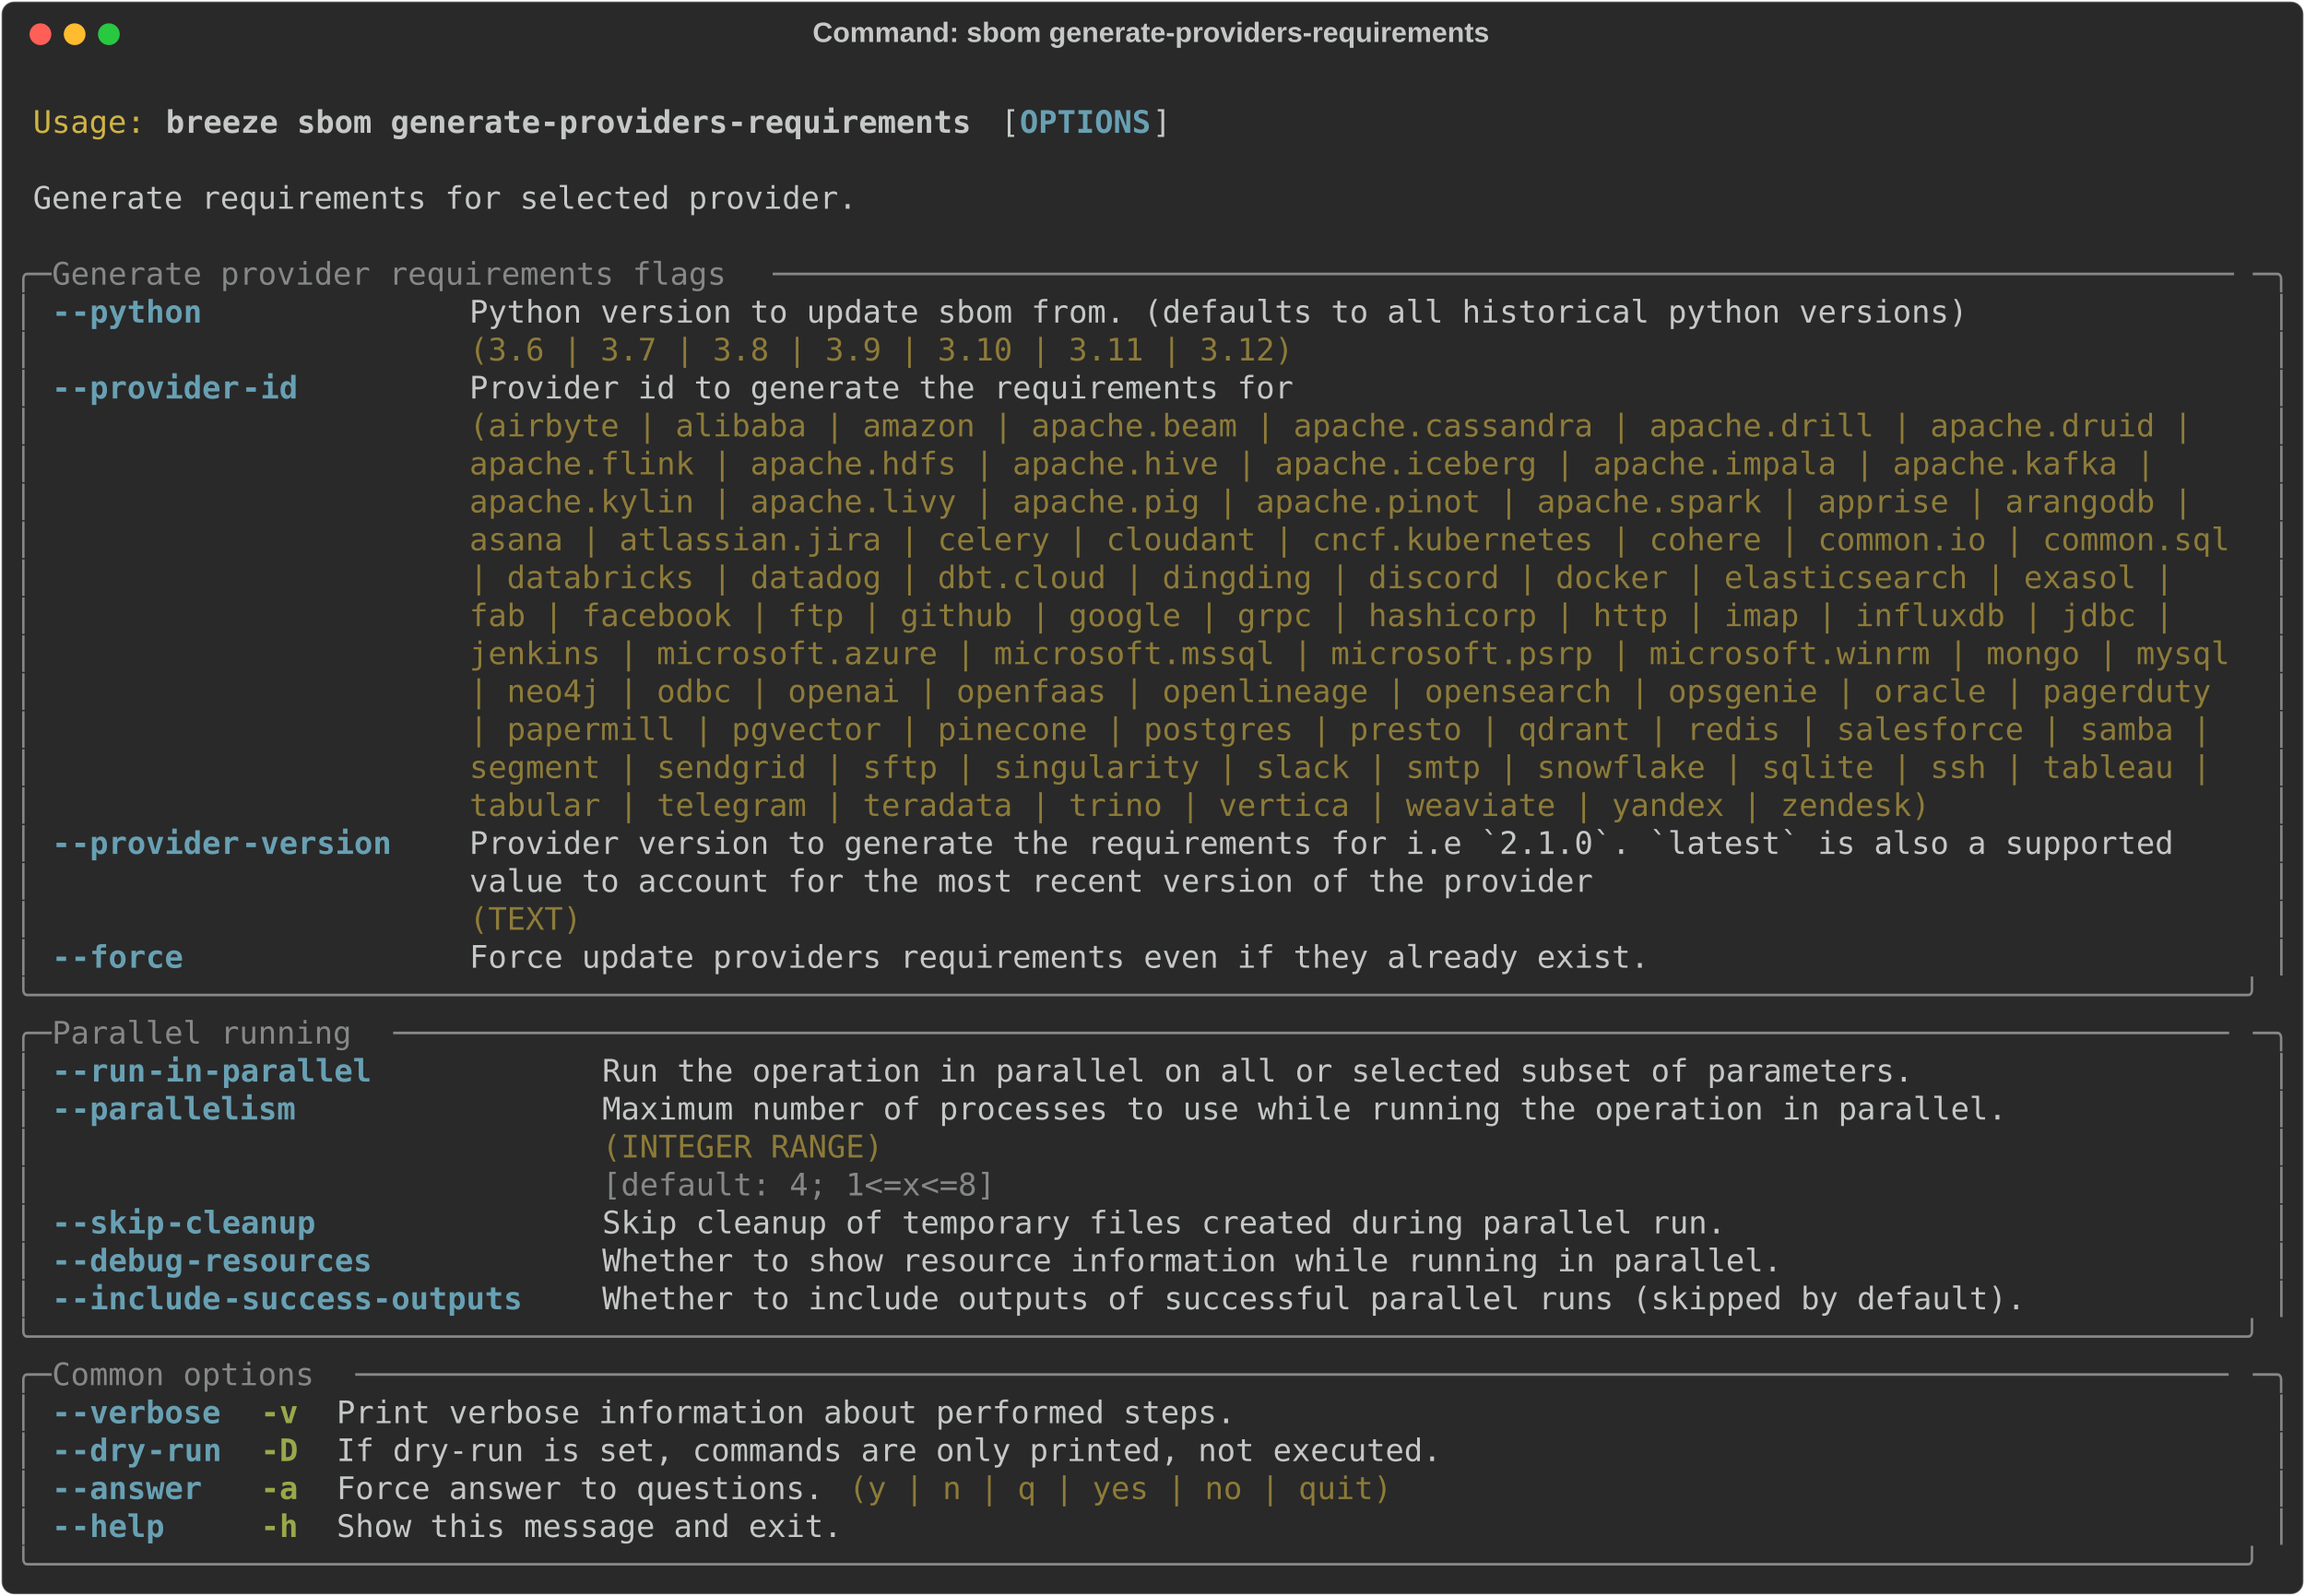
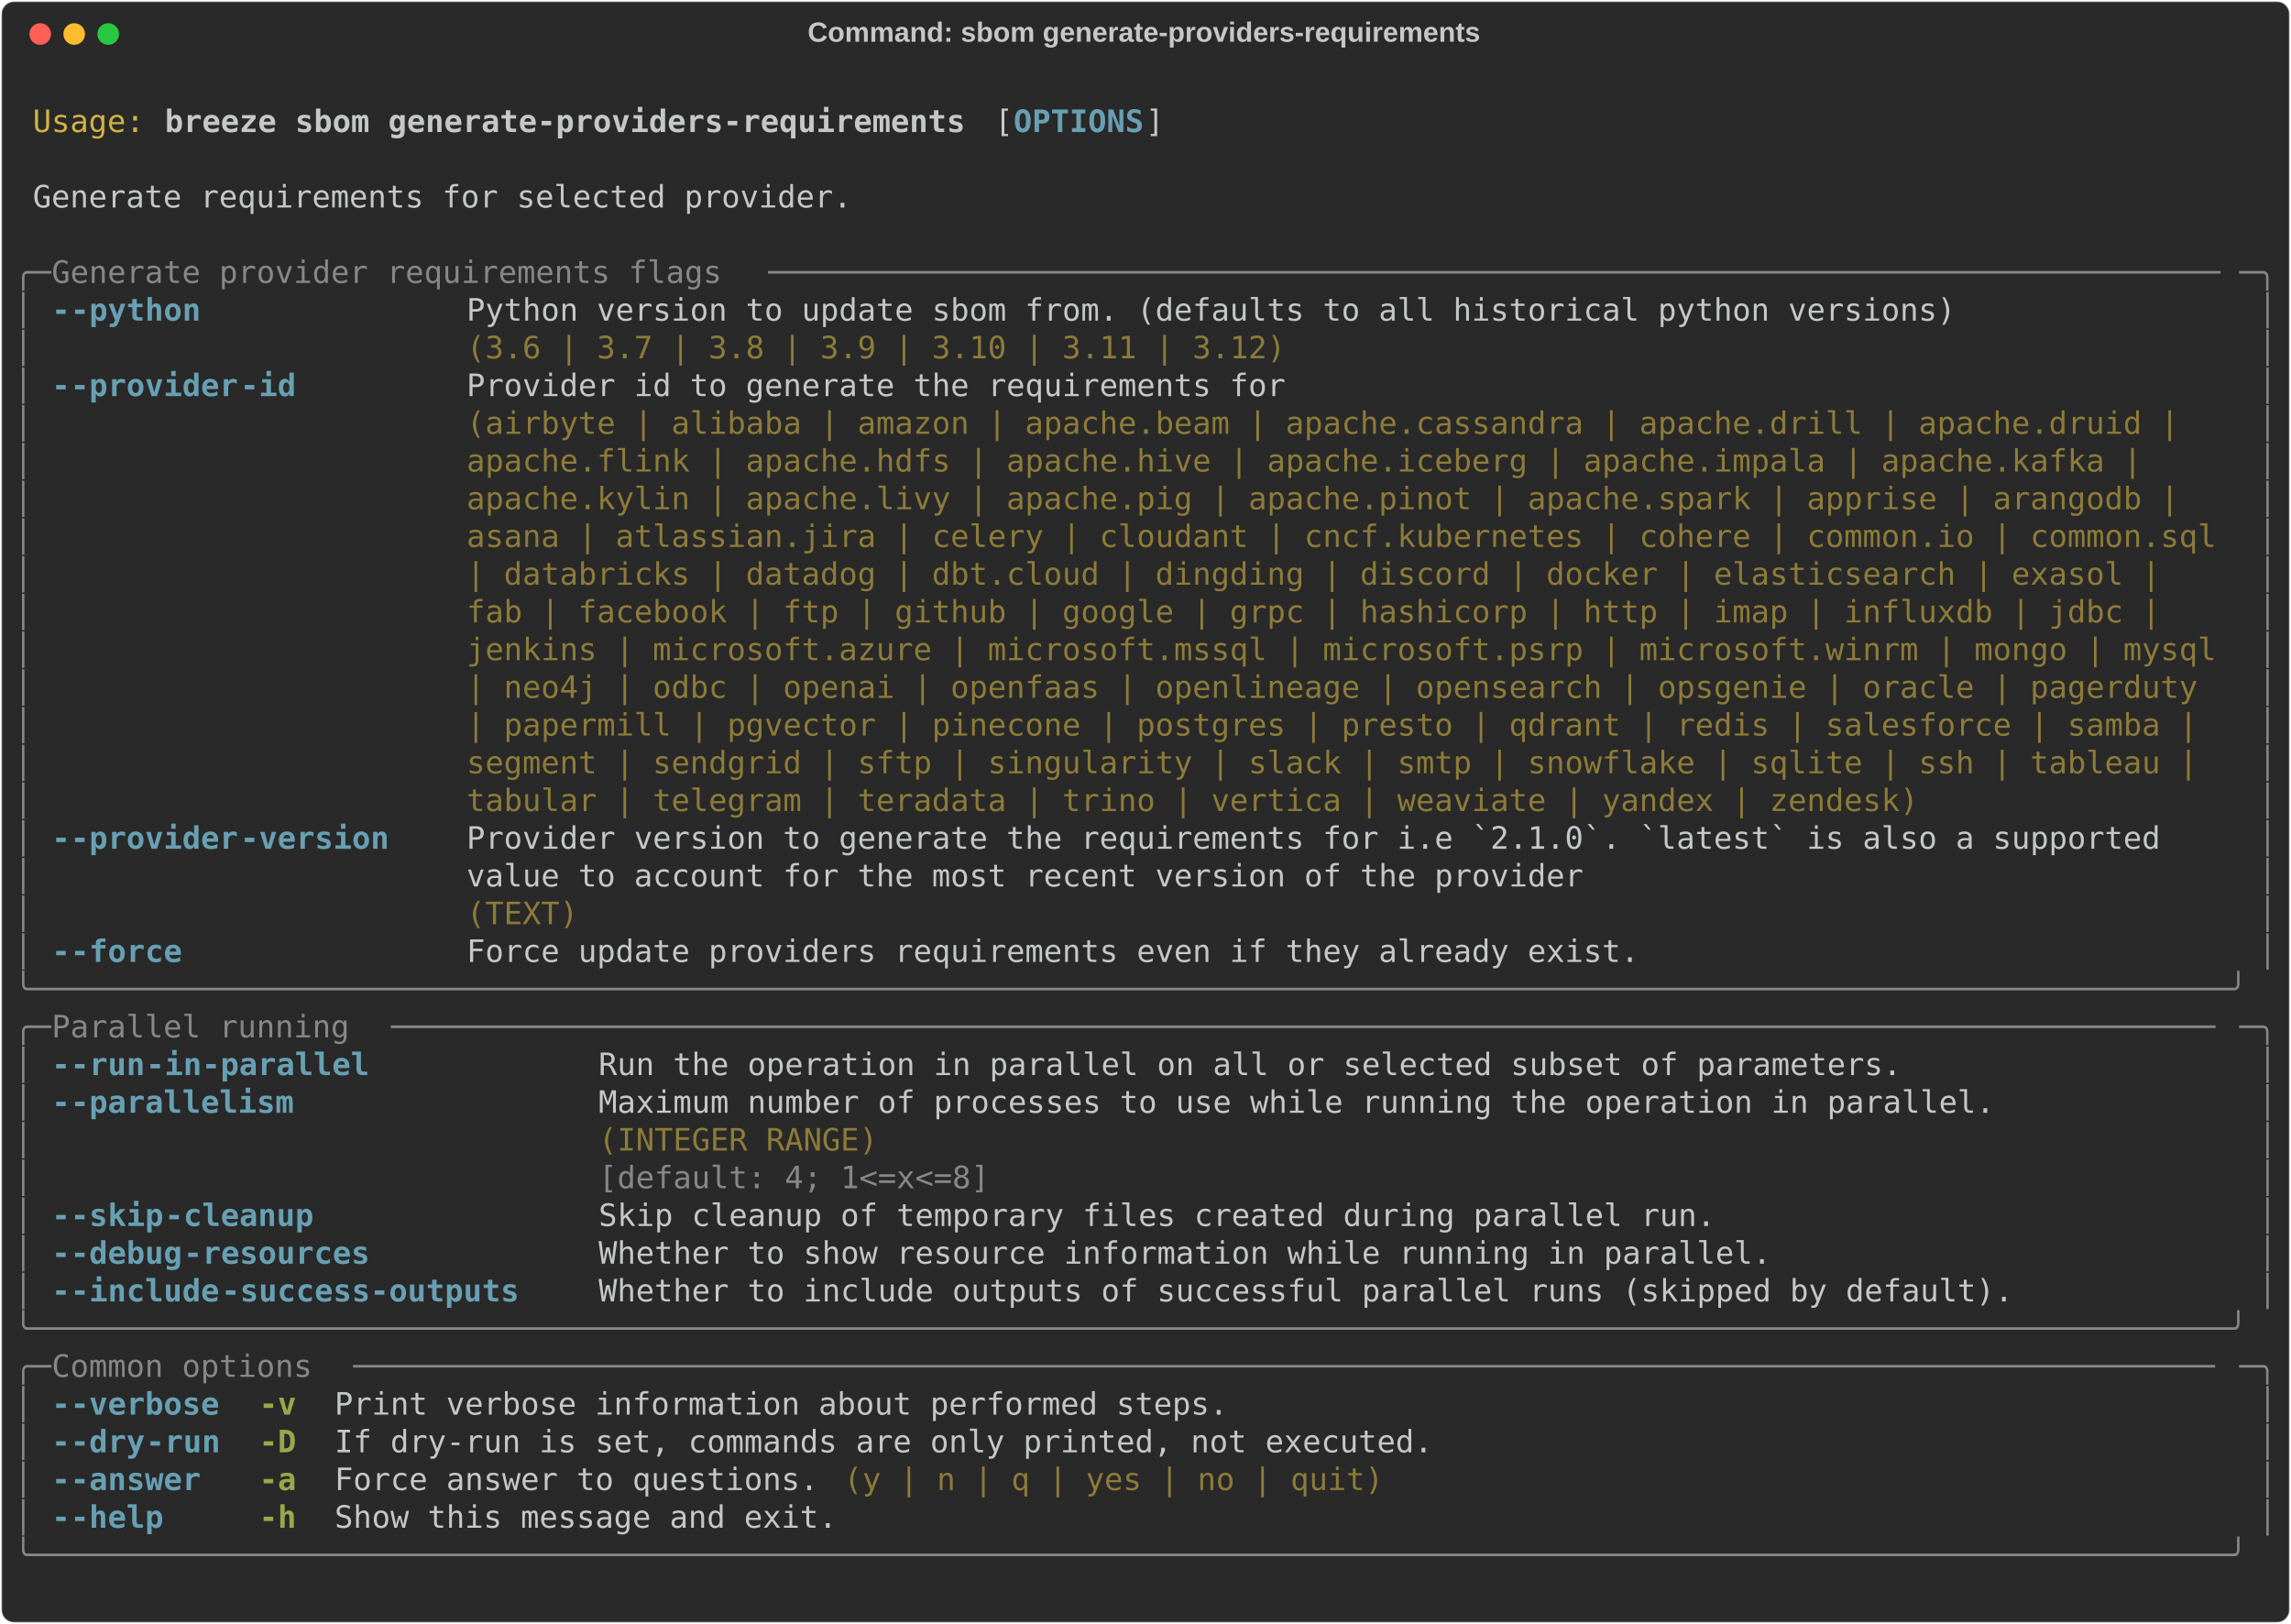
- <svg xmlns="http://www.w3.org/2000/svg" class="rich-terminal" viewBox="0 0 1482 1026.0">
+ <svg xmlns="http://www.w3.org/2000/svg" class="rich-terminal" viewBox="0 0 1482 1050.4">
  <style>

    @font-face {
        font-family: "Fira Code";
        src: local("FiraCode-Regular"),
                url("https://cdnjs.cloudflare.com/ajax/libs/firacode/6.2.0/woff2/FiraCode-Regular.woff2") format("woff2"),
                url("https://cdnjs.cloudflare.com/ajax/libs/firacode/6.2.0/woff/FiraCode-Regular.woff") format("woff");
        font-style: normal;
        font-weight: 400;
    }
    @font-face {
        font-family: "Fira Code";
        src: local("FiraCode-Bold"),
                url("https://cdnjs.cloudflare.com/ajax/libs/firacode/6.2.0/woff2/FiraCode-Bold.woff2") format("woff2"),
                url("https://cdnjs.cloudflare.com/ajax/libs/firacode/6.2.0/woff/FiraCode-Bold.woff") format("woff");
        font-style: bold;
        font-weight: 700;
    }

    .breeze-sbom-generate-providers-requirements-matrix {
        font-family: Fira Code, monospace;
        font-size: 20px;
        line-height: 24.4px;
        font-variant-east-asian: full-width;
    }

    .breeze-sbom-generate-providers-requirements-title {
        font-size: 18px;
        font-weight: bold;
        font-family: arial;
    }

    .breeze-sbom-generate-providers-requirements-r1 { fill: #c5c8c6 }
.breeze-sbom-generate-providers-requirements-r2 { fill: #d0b344 }
.breeze-sbom-generate-providers-requirements-r3 { fill: #c5c8c6;font-weight: bold }
.breeze-sbom-generate-providers-requirements-r4 { fill: #68a0b3;font-weight: bold }
.breeze-sbom-generate-providers-requirements-r5 { fill: #868887 }
.breeze-sbom-generate-providers-requirements-r6 { fill: #8d7b39 }
.breeze-sbom-generate-providers-requirements-r7 { fill: #98a84b;font-weight: bold }
    </style>
  <defs>
    <clipPath id="breeze-sbom-generate-providers-requirements-clip-terminal">
-       <rect x="0" y="0" width="1463.0" height="975.0" />
+       <rect x="0" y="0" width="1463.0" height="999.4" />
    </clipPath>
    <clipPath id="breeze-sbom-generate-providers-requirements-line-0">
      <rect x="0" y="1.5" width="1464" height="24.65" />
    </clipPath>
    <clipPath id="breeze-sbom-generate-providers-requirements-line-1">
      <rect x="0" y="25.9" width="1464" height="24.65" />
    </clipPath>
    <clipPath id="breeze-sbom-generate-providers-requirements-line-2">
      <rect x="0" y="50.3" width="1464" height="24.65" />
    </clipPath>
    <clipPath id="breeze-sbom-generate-providers-requirements-line-3">
      <rect x="0" y="74.7" width="1464" height="24.65" />
    </clipPath>
    <clipPath id="breeze-sbom-generate-providers-requirements-line-4">
      <rect x="0" y="99.1" width="1464" height="24.65" />
    </clipPath>
    <clipPath id="breeze-sbom-generate-providers-requirements-line-5">
      <rect x="0" y="123.5" width="1464" height="24.65" />
    </clipPath>
    <clipPath id="breeze-sbom-generate-providers-requirements-line-6">
      <rect x="0" y="147.9" width="1464" height="24.65" />
    </clipPath>
    <clipPath id="breeze-sbom-generate-providers-requirements-line-7">
      <rect x="0" y="172.3" width="1464" height="24.65" />
    </clipPath>
    <clipPath id="breeze-sbom-generate-providers-requirements-line-8">
      <rect x="0" y="196.7" width="1464" height="24.65" />
    </clipPath>
    <clipPath id="breeze-sbom-generate-providers-requirements-line-9">
      <rect x="0" y="221.1" width="1464" height="24.65" />
    </clipPath>
    <clipPath id="breeze-sbom-generate-providers-requirements-line-10">
      <rect x="0" y="245.5" width="1464" height="24.65" />
    </clipPath>
    <clipPath id="breeze-sbom-generate-providers-requirements-line-11">
      <rect x="0" y="269.9" width="1464" height="24.65" />
    </clipPath>
    <clipPath id="breeze-sbom-generate-providers-requirements-line-12">
      <rect x="0" y="294.3" width="1464" height="24.65" />
    </clipPath>
    <clipPath id="breeze-sbom-generate-providers-requirements-line-13">
      <rect x="0" y="318.7" width="1464" height="24.65" />
    </clipPath>
    <clipPath id="breeze-sbom-generate-providers-requirements-line-14">
      <rect x="0" y="343.1" width="1464" height="24.65" />
    </clipPath>
    <clipPath id="breeze-sbom-generate-providers-requirements-line-15">
      <rect x="0" y="367.5" width="1464" height="24.65" />
    </clipPath>
    <clipPath id="breeze-sbom-generate-providers-requirements-line-16">
      <rect x="0" y="391.9" width="1464" height="24.65" />
    </clipPath>
    <clipPath id="breeze-sbom-generate-providers-requirements-line-17">
      <rect x="0" y="416.3" width="1464" height="24.65" />
    </clipPath>
    <clipPath id="breeze-sbom-generate-providers-requirements-line-18">
      <rect x="0" y="440.7" width="1464" height="24.65" />
    </clipPath>
    <clipPath id="breeze-sbom-generate-providers-requirements-line-19">
      <rect x="0" y="465.1" width="1464" height="24.65" />
    </clipPath>
    <clipPath id="breeze-sbom-generate-providers-requirements-line-20">
      <rect x="0" y="489.5" width="1464" height="24.65" />
    </clipPath>
    <clipPath id="breeze-sbom-generate-providers-requirements-line-21">
      <rect x="0" y="513.9" width="1464" height="24.65" />
    </clipPath>
    <clipPath id="breeze-sbom-generate-providers-requirements-line-22">
      <rect x="0" y="538.3" width="1464" height="24.65" />
    </clipPath>
    <clipPath id="breeze-sbom-generate-providers-requirements-line-23">
      <rect x="0" y="562.7" width="1464" height="24.65" />
    </clipPath>
    <clipPath id="breeze-sbom-generate-providers-requirements-line-24">
      <rect x="0" y="587.1" width="1464" height="24.65" />
    </clipPath>
    <clipPath id="breeze-sbom-generate-providers-requirements-line-25">
      <rect x="0" y="611.5" width="1464" height="24.65" />
    </clipPath>
    <clipPath id="breeze-sbom-generate-providers-requirements-line-26">
      <rect x="0" y="635.9" width="1464" height="24.65" />
    </clipPath>
    <clipPath id="breeze-sbom-generate-providers-requirements-line-27">
      <rect x="0" y="660.3" width="1464" height="24.65" />
    </clipPath>
    <clipPath id="breeze-sbom-generate-providers-requirements-line-28">
      <rect x="0" y="684.7" width="1464" height="24.65" />
    </clipPath>
    <clipPath id="breeze-sbom-generate-providers-requirements-line-29">
      <rect x="0" y="709.1" width="1464" height="24.65" />
    </clipPath>
    <clipPath id="breeze-sbom-generate-providers-requirements-line-30">
      <rect x="0" y="733.5" width="1464" height="24.65" />
    </clipPath>
    <clipPath id="breeze-sbom-generate-providers-requirements-line-31">
      <rect x="0" y="757.9" width="1464" height="24.65" />
    </clipPath>
    <clipPath id="breeze-sbom-generate-providers-requirements-line-32">
      <rect x="0" y="782.3" width="1464" height="24.65" />
    </clipPath>
    <clipPath id="breeze-sbom-generate-providers-requirements-line-33">
      <rect x="0" y="806.7" width="1464" height="24.65" />
    </clipPath>
    <clipPath id="breeze-sbom-generate-providers-requirements-line-34">
      <rect x="0" y="831.1" width="1464" height="24.65" />
    </clipPath>
    <clipPath id="breeze-sbom-generate-providers-requirements-line-35">
      <rect x="0" y="855.5" width="1464" height="24.65" />
    </clipPath>
    <clipPath id="breeze-sbom-generate-providers-requirements-line-36">
      <rect x="0" y="879.9" width="1464" height="24.65" />
    </clipPath>
    <clipPath id="breeze-sbom-generate-providers-requirements-line-37">
      <rect x="0" y="904.3" width="1464" height="24.65" />
    </clipPath>
    <clipPath id="breeze-sbom-generate-providers-requirements-line-38">
      <rect x="0" y="928.7" width="1464" height="24.65" />
    </clipPath>
+     <clipPath id="breeze-sbom-generate-providers-requirements-line-39">
+       <rect x="0" y="953.1" width="1464" height="24.65" />
+     </clipPath>
  </defs>
-   <rect fill="#292929" stroke="rgba(255,255,255,0.35)" stroke-width="1" x="1" y="1" width="1480" height="1024" rx="8" />
+   <rect fill="#292929" stroke="rgba(255,255,255,0.35)" stroke-width="1" x="1" y="1" width="1480" height="1048.4" rx="8" />
  <text class="breeze-sbom-generate-providers-requirements-title" fill="#c5c8c6" text-anchor="middle" x="740" y="27">Command: sbom generate-providers-requirements</text>
  <g transform="translate(26,22)">
    <circle cx="0" cy="0" r="7" fill="#ff5f57" />
    <circle cx="22" cy="0" r="7" fill="#febc2e" />
    <circle cx="44" cy="0" r="7" fill="#28c840" />
  </g>
  <g transform="translate(9, 41)" clip-path="url(#breeze-sbom-generate-providers-requirements-clip-terminal)">
    <g class="breeze-sbom-generate-providers-requirements-matrix">
      <text class="breeze-sbom-generate-providers-requirements-r1" x="1464" y="20" textLength="12.2" clip-path="url(#breeze-sbom-generate-providers-requirements-line-0)">
</text>
      <text class="breeze-sbom-generate-providers-requirements-r2" x="12.2" y="44.4" textLength="73.2" clip-path="url(#breeze-sbom-generate-providers-requirements-line-1)">Usage:</text>
      <text class="breeze-sbom-generate-providers-requirements-r3" x="97.6" y="44.4" textLength="524.6" clip-path="url(#breeze-sbom-generate-providers-requirements-line-1)">breeze sbom generate-providers-requirements</text>
      <text class="breeze-sbom-generate-providers-requirements-r1" x="634.4" y="44.4" textLength="12.2" clip-path="url(#breeze-sbom-generate-providers-requirements-line-1)">[</text>
      <text class="breeze-sbom-generate-providers-requirements-r4" x="646.6" y="44.4" textLength="85.4" clip-path="url(#breeze-sbom-generate-providers-requirements-line-1)">OPTIONS</text>
      <text class="breeze-sbom-generate-providers-requirements-r1" x="732" y="44.4" textLength="12.2" clip-path="url(#breeze-sbom-generate-providers-requirements-line-1)">]</text>
      <text class="breeze-sbom-generate-providers-requirements-r1" x="1464" y="44.4" textLength="12.2" clip-path="url(#breeze-sbom-generate-providers-requirements-line-1)">
</text>
      <text class="breeze-sbom-generate-providers-requirements-r1" x="1464" y="68.8" textLength="12.2" clip-path="url(#breeze-sbom-generate-providers-requirements-line-2)">
</text>
      <text class="breeze-sbom-generate-providers-requirements-r1" x="12.2" y="93.2" textLength="536.8" clip-path="url(#breeze-sbom-generate-providers-requirements-line-3)">Generate requirements for selected provider.</text>
      <text class="breeze-sbom-generate-providers-requirements-r1" x="1464" y="93.2" textLength="12.2" clip-path="url(#breeze-sbom-generate-providers-requirements-line-3)">
</text>
      <text class="breeze-sbom-generate-providers-requirements-r1" x="1464" y="117.6" textLength="12.2" clip-path="url(#breeze-sbom-generate-providers-requirements-line-4)">
</text>
      <text class="breeze-sbom-generate-providers-requirements-r5" x="0" y="142" textLength="24.4" clip-path="url(#breeze-sbom-generate-providers-requirements-line-5)">╭─</text>
      <text class="breeze-sbom-generate-providers-requirements-r5" x="24.4" y="142" textLength="463.6" clip-path="url(#breeze-sbom-generate-providers-requirements-line-5)"> Generate provider requirements flags </text>
      <text class="breeze-sbom-generate-providers-requirements-r5" x="488" y="142" textLength="951.6" clip-path="url(#breeze-sbom-generate-providers-requirements-line-5)">──────────────────────────────────────────────────────────────────────────────</text>
      <text class="breeze-sbom-generate-providers-requirements-r5" x="1439.6" y="142" textLength="24.4" clip-path="url(#breeze-sbom-generate-providers-requirements-line-5)">─╮</text>
      <text class="breeze-sbom-generate-providers-requirements-r1" x="1464" y="142" textLength="12.2" clip-path="url(#breeze-sbom-generate-providers-requirements-line-5)">
</text>
      <text class="breeze-sbom-generate-providers-requirements-r5" x="0" y="166.4" textLength="12.2" clip-path="url(#breeze-sbom-generate-providers-requirements-line-6)">│</text>
      <text class="breeze-sbom-generate-providers-requirements-r4" x="24.4" y="166.4" textLength="12.2" clip-path="url(#breeze-sbom-generate-providers-requirements-line-6)">-</text>
      <text class="breeze-sbom-generate-providers-requirements-r4" x="36.6" y="166.4" textLength="85.4" clip-path="url(#breeze-sbom-generate-providers-requirements-line-6)">-python</text>
      <text class="breeze-sbom-generate-providers-requirements-r1" x="292.8" y="166.4" textLength="976" clip-path="url(#breeze-sbom-generate-providers-requirements-line-6)">Python version to update sbom from. (defaults to all historical python versions)</text>
      <text class="breeze-sbom-generate-providers-requirements-r5" x="1451.8" y="166.4" textLength="12.2" clip-path="url(#breeze-sbom-generate-providers-requirements-line-6)">│</text>
      <text class="breeze-sbom-generate-providers-requirements-r1" x="1464" y="166.4" textLength="12.2" clip-path="url(#breeze-sbom-generate-providers-requirements-line-6)">
</text>
      <text class="breeze-sbom-generate-providers-requirements-r5" x="0" y="190.8" textLength="12.2" clip-path="url(#breeze-sbom-generate-providers-requirements-line-7)">│</text>
      <text class="breeze-sbom-generate-providers-requirements-r6" x="292.8" y="190.8" textLength="976" clip-path="url(#breeze-sbom-generate-providers-requirements-line-7)">(3.6 | 3.7 | 3.8 | 3.9 | 3.10 | 3.11 | 3.12)                                    </text>
      <text class="breeze-sbom-generate-providers-requirements-r5" x="1451.8" y="190.8" textLength="12.2" clip-path="url(#breeze-sbom-generate-providers-requirements-line-7)">│</text>
      <text class="breeze-sbom-generate-providers-requirements-r1" x="1464" y="190.8" textLength="12.2" clip-path="url(#breeze-sbom-generate-providers-requirements-line-7)">
</text>
      <text class="breeze-sbom-generate-providers-requirements-r5" x="0" y="215.2" textLength="12.2" clip-path="url(#breeze-sbom-generate-providers-requirements-line-8)">│</text>
      <text class="breeze-sbom-generate-providers-requirements-r4" x="24.4" y="215.2" textLength="12.2" clip-path="url(#breeze-sbom-generate-providers-requirements-line-8)">-</text>
      <text class="breeze-sbom-generate-providers-requirements-r4" x="36.6" y="215.2" textLength="109.8" clip-path="url(#breeze-sbom-generate-providers-requirements-line-8)">-provider</text>
      <text class="breeze-sbom-generate-providers-requirements-r4" x="146.4" y="215.2" textLength="36.6" clip-path="url(#breeze-sbom-generate-providers-requirements-line-8)">-id</text>
      <text class="breeze-sbom-generate-providers-requirements-r1" x="292.8" y="215.2" textLength="1146.8" clip-path="url(#breeze-sbom-generate-providers-requirements-line-8)">Provider id to generate the requirements for                                                  </text>
      <text class="breeze-sbom-generate-providers-requirements-r5" x="1451.8" y="215.2" textLength="12.2" clip-path="url(#breeze-sbom-generate-providers-requirements-line-8)">│</text>
      <text class="breeze-sbom-generate-providers-requirements-r1" x="1464" y="215.2" textLength="12.2" clip-path="url(#breeze-sbom-generate-providers-requirements-line-8)">
</text>
      <text class="breeze-sbom-generate-providers-requirements-r5" x="0" y="239.6" textLength="12.2" clip-path="url(#breeze-sbom-generate-providers-requirements-line-9)">│</text>
      <text class="breeze-sbom-generate-providers-requirements-r6" x="292.8" y="239.6" textLength="1146.8" clip-path="url(#breeze-sbom-generate-providers-requirements-line-9)">(airbyte | alibaba | amazon | apache.beam | apache.cassandra | apache.drill | apache.druid |  </text>
      <text class="breeze-sbom-generate-providers-requirements-r5" x="1451.8" y="239.6" textLength="12.2" clip-path="url(#breeze-sbom-generate-providers-requirements-line-9)">│</text>
      <text class="breeze-sbom-generate-providers-requirements-r1" x="1464" y="239.6" textLength="12.2" clip-path="url(#breeze-sbom-generate-providers-requirements-line-9)">
</text>
      <text class="breeze-sbom-generate-providers-requirements-r5" x="0" y="264" textLength="12.2" clip-path="url(#breeze-sbom-generate-providers-requirements-line-10)">│</text>
      <text class="breeze-sbom-generate-providers-requirements-r6" x="292.8" y="264" textLength="1146.8" clip-path="url(#breeze-sbom-generate-providers-requirements-line-10)">apache.flink | apache.hdfs | apache.hive | apache.iceberg | apache.impala | apache.kafka |    </text>
      <text class="breeze-sbom-generate-providers-requirements-r5" x="1451.8" y="264" textLength="12.2" clip-path="url(#breeze-sbom-generate-providers-requirements-line-10)">│</text>
      <text class="breeze-sbom-generate-providers-requirements-r1" x="1464" y="264" textLength="12.2" clip-path="url(#breeze-sbom-generate-providers-requirements-line-10)">
</text>
      <text class="breeze-sbom-generate-providers-requirements-r5" x="0" y="288.4" textLength="12.2" clip-path="url(#breeze-sbom-generate-providers-requirements-line-11)">│</text>
      <text class="breeze-sbom-generate-providers-requirements-r6" x="292.8" y="288.4" textLength="1146.8" clip-path="url(#breeze-sbom-generate-providers-requirements-line-11)">apache.kylin | apache.livy | apache.pig | apache.pinot | apache.spark | apprise | arangodb |  </text>
      <text class="breeze-sbom-generate-providers-requirements-r5" x="1451.8" y="288.4" textLength="12.2" clip-path="url(#breeze-sbom-generate-providers-requirements-line-11)">│</text>
      <text class="breeze-sbom-generate-providers-requirements-r1" x="1464" y="288.4" textLength="12.2" clip-path="url(#breeze-sbom-generate-providers-requirements-line-11)">
</text>
      <text class="breeze-sbom-generate-providers-requirements-r5" x="0" y="312.8" textLength="12.2" clip-path="url(#breeze-sbom-generate-providers-requirements-line-12)">│</text>
      <text class="breeze-sbom-generate-providers-requirements-r6" x="292.8" y="312.8" textLength="1146.8" clip-path="url(#breeze-sbom-generate-providers-requirements-line-12)">asana | atlassian.jira | celery | cloudant | cncf.kubernetes | cohere | common.io | common.sql</text>
      <text class="breeze-sbom-generate-providers-requirements-r5" x="1451.8" y="312.8" textLength="12.2" clip-path="url(#breeze-sbom-generate-providers-requirements-line-12)">│</text>
      <text class="breeze-sbom-generate-providers-requirements-r1" x="1464" y="312.8" textLength="12.2" clip-path="url(#breeze-sbom-generate-providers-requirements-line-12)">
</text>
      <text class="breeze-sbom-generate-providers-requirements-r5" x="0" y="337.2" textLength="12.2" clip-path="url(#breeze-sbom-generate-providers-requirements-line-13)">│</text>
      <text class="breeze-sbom-generate-providers-requirements-r6" x="292.8" y="337.2" textLength="1146.8" clip-path="url(#breeze-sbom-generate-providers-requirements-line-13)">| databricks | datadog | dbt.cloud | dingding | discord | docker | elasticsearch | exasol |   </text>
      <text class="breeze-sbom-generate-providers-requirements-r5" x="1451.8" y="337.2" textLength="12.2" clip-path="url(#breeze-sbom-generate-providers-requirements-line-13)">│</text>
      <text class="breeze-sbom-generate-providers-requirements-r1" x="1464" y="337.2" textLength="12.2" clip-path="url(#breeze-sbom-generate-providers-requirements-line-13)">
</text>
      <text class="breeze-sbom-generate-providers-requirements-r5" x="0" y="361.6" textLength="12.2" clip-path="url(#breeze-sbom-generate-providers-requirements-line-14)">│</text>
      <text class="breeze-sbom-generate-providers-requirements-r6" x="292.8" y="361.6" textLength="1146.8" clip-path="url(#breeze-sbom-generate-providers-requirements-line-14)">fab | facebook | ftp | github | google | grpc | hashicorp | http | imap | influxdb | jdbc |   </text>
      <text class="breeze-sbom-generate-providers-requirements-r5" x="1451.8" y="361.6" textLength="12.2" clip-path="url(#breeze-sbom-generate-providers-requirements-line-14)">│</text>
      <text class="breeze-sbom-generate-providers-requirements-r1" x="1464" y="361.6" textLength="12.2" clip-path="url(#breeze-sbom-generate-providers-requirements-line-14)">
</text>
      <text class="breeze-sbom-generate-providers-requirements-r5" x="0" y="386" textLength="12.2" clip-path="url(#breeze-sbom-generate-providers-requirements-line-15)">│</text>
      <text class="breeze-sbom-generate-providers-requirements-r6" x="292.8" y="386" textLength="1146.8" clip-path="url(#breeze-sbom-generate-providers-requirements-line-15)">jenkins | microsoft.azure | microsoft.mssql | microsoft.psrp | microsoft.winrm | mongo | mysql</text>
      <text class="breeze-sbom-generate-providers-requirements-r5" x="1451.8" y="386" textLength="12.2" clip-path="url(#breeze-sbom-generate-providers-requirements-line-15)">│</text>
      <text class="breeze-sbom-generate-providers-requirements-r1" x="1464" y="386" textLength="12.2" clip-path="url(#breeze-sbom-generate-providers-requirements-line-15)">
</text>
      <text class="breeze-sbom-generate-providers-requirements-r5" x="0" y="410.4" textLength="12.2" clip-path="url(#breeze-sbom-generate-providers-requirements-line-16)">│</text>
      <text class="breeze-sbom-generate-providers-requirements-r6" x="292.8" y="410.4" textLength="1146.8" clip-path="url(#breeze-sbom-generate-providers-requirements-line-16)">| neo4j | odbc | openai | openfaas | openlineage | opensearch | opsgenie | oracle | pagerduty </text>
      <text class="breeze-sbom-generate-providers-requirements-r5" x="1451.8" y="410.4" textLength="12.2" clip-path="url(#breeze-sbom-generate-providers-requirements-line-16)">│</text>
      <text class="breeze-sbom-generate-providers-requirements-r1" x="1464" y="410.4" textLength="12.2" clip-path="url(#breeze-sbom-generate-providers-requirements-line-16)">
</text>
      <text class="breeze-sbom-generate-providers-requirements-r5" x="0" y="434.8" textLength="12.2" clip-path="url(#breeze-sbom-generate-providers-requirements-line-17)">│</text>
      <text class="breeze-sbom-generate-providers-requirements-r6" x="292.8" y="434.8" textLength="1146.8" clip-path="url(#breeze-sbom-generate-providers-requirements-line-17)">| papermill | pgvector | pinecone | postgres | presto | qdrant | redis | salesforce | samba | </text>
      <text class="breeze-sbom-generate-providers-requirements-r5" x="1451.8" y="434.8" textLength="12.2" clip-path="url(#breeze-sbom-generate-providers-requirements-line-17)">│</text>
      <text class="breeze-sbom-generate-providers-requirements-r1" x="1464" y="434.8" textLength="12.2" clip-path="url(#breeze-sbom-generate-providers-requirements-line-17)">
</text>
      <text class="breeze-sbom-generate-providers-requirements-r5" x="0" y="459.2" textLength="12.2" clip-path="url(#breeze-sbom-generate-providers-requirements-line-18)">│</text>
      <text class="breeze-sbom-generate-providers-requirements-r6" x="292.8" y="459.2" textLength="1146.8" clip-path="url(#breeze-sbom-generate-providers-requirements-line-18)">segment | sendgrid | sftp | singularity | slack | smtp | snowflake | sqlite | ssh | tableau | </text>
      <text class="breeze-sbom-generate-providers-requirements-r5" x="1451.8" y="459.2" textLength="12.2" clip-path="url(#breeze-sbom-generate-providers-requirements-line-18)">│</text>
      <text class="breeze-sbom-generate-providers-requirements-r1" x="1464" y="459.2" textLength="12.2" clip-path="url(#breeze-sbom-generate-providers-requirements-line-18)">
</text>
      <text class="breeze-sbom-generate-providers-requirements-r5" x="0" y="483.6" textLength="12.2" clip-path="url(#breeze-sbom-generate-providers-requirements-line-19)">│</text>
      <text class="breeze-sbom-generate-providers-requirements-r6" x="292.8" y="483.6" textLength="1146.8" clip-path="url(#breeze-sbom-generate-providers-requirements-line-19)">tabular | telegram | teradata | trino | vertica | weaviate | yandex | zendesk)                </text>
      <text class="breeze-sbom-generate-providers-requirements-r5" x="1451.8" y="483.6" textLength="12.2" clip-path="url(#breeze-sbom-generate-providers-requirements-line-19)">│</text>
      <text class="breeze-sbom-generate-providers-requirements-r1" x="1464" y="483.6" textLength="12.2" clip-path="url(#breeze-sbom-generate-providers-requirements-line-19)">
</text>
      <text class="breeze-sbom-generate-providers-requirements-r5" x="0" y="508" textLength="12.2" clip-path="url(#breeze-sbom-generate-providers-requirements-line-20)">│</text>
      <text class="breeze-sbom-generate-providers-requirements-r4" x="24.4" y="508" textLength="12.2" clip-path="url(#breeze-sbom-generate-providers-requirements-line-20)">-</text>
      <text class="breeze-sbom-generate-providers-requirements-r4" x="36.6" y="508" textLength="109.8" clip-path="url(#breeze-sbom-generate-providers-requirements-line-20)">-provider</text>
      <text class="breeze-sbom-generate-providers-requirements-r4" x="146.4" y="508" textLength="97.6" clip-path="url(#breeze-sbom-generate-providers-requirements-line-20)">-version</text>
      <text class="breeze-sbom-generate-providers-requirements-r1" x="292.8" y="508" textLength="1146.8" clip-path="url(#breeze-sbom-generate-providers-requirements-line-20)">Provider version to generate the requirements for i.e `2.1.0`. `latest` is also a supported   </text>
      <text class="breeze-sbom-generate-providers-requirements-r5" x="1451.8" y="508" textLength="12.2" clip-path="url(#breeze-sbom-generate-providers-requirements-line-20)">│</text>
      <text class="breeze-sbom-generate-providers-requirements-r1" x="1464" y="508" textLength="12.2" clip-path="url(#breeze-sbom-generate-providers-requirements-line-20)">
</text>
      <text class="breeze-sbom-generate-providers-requirements-r5" x="0" y="532.4" textLength="12.2" clip-path="url(#breeze-sbom-generate-providers-requirements-line-21)">│</text>
      <text class="breeze-sbom-generate-providers-requirements-r1" x="292.8" y="532.4" textLength="1146.8" clip-path="url(#breeze-sbom-generate-providers-requirements-line-21)">value to account for the most recent version of the provider                                  </text>
      <text class="breeze-sbom-generate-providers-requirements-r5" x="1451.8" y="532.4" textLength="12.2" clip-path="url(#breeze-sbom-generate-providers-requirements-line-21)">│</text>
      <text class="breeze-sbom-generate-providers-requirements-r1" x="1464" y="532.4" textLength="12.2" clip-path="url(#breeze-sbom-generate-providers-requirements-line-21)">
</text>
      <text class="breeze-sbom-generate-providers-requirements-r5" x="0" y="556.8" textLength="12.2" clip-path="url(#breeze-sbom-generate-providers-requirements-line-22)">│</text>
      <text class="breeze-sbom-generate-providers-requirements-r6" x="292.8" y="556.8" textLength="1146.8" clip-path="url(#breeze-sbom-generate-providers-requirements-line-22)">(TEXT)                                                                                        </text>
      <text class="breeze-sbom-generate-providers-requirements-r5" x="1451.8" y="556.8" textLength="12.2" clip-path="url(#breeze-sbom-generate-providers-requirements-line-22)">│</text>
      <text class="breeze-sbom-generate-providers-requirements-r1" x="1464" y="556.8" textLength="12.2" clip-path="url(#breeze-sbom-generate-providers-requirements-line-22)">
</text>
      <text class="breeze-sbom-generate-providers-requirements-r5" x="0" y="581.2" textLength="12.2" clip-path="url(#breeze-sbom-generate-providers-requirements-line-23)">│</text>
      <text class="breeze-sbom-generate-providers-requirements-r4" x="24.4" y="581.2" textLength="12.2" clip-path="url(#breeze-sbom-generate-providers-requirements-line-23)">-</text>
      <text class="breeze-sbom-generate-providers-requirements-r4" x="36.6" y="581.2" textLength="73.2" clip-path="url(#breeze-sbom-generate-providers-requirements-line-23)">-force</text>
      <text class="breeze-sbom-generate-providers-requirements-r1" x="292.8" y="581.2" textLength="768.6" clip-path="url(#breeze-sbom-generate-providers-requirements-line-23)">Force update providers requirements even if they already exist.</text>
      <text class="breeze-sbom-generate-providers-requirements-r5" x="1451.8" y="581.2" textLength="12.2" clip-path="url(#breeze-sbom-generate-providers-requirements-line-23)">│</text>
      <text class="breeze-sbom-generate-providers-requirements-r1" x="1464" y="581.2" textLength="12.2" clip-path="url(#breeze-sbom-generate-providers-requirements-line-23)">
</text>
      <text class="breeze-sbom-generate-providers-requirements-r5" x="0" y="605.6" textLength="1464" clip-path="url(#breeze-sbom-generate-providers-requirements-line-24)">╰──────────────────────────────────────────────────────────────────────────────────────────────────────────────────────╯</text>
      <text class="breeze-sbom-generate-providers-requirements-r1" x="1464" y="605.6" textLength="12.2" clip-path="url(#breeze-sbom-generate-providers-requirements-line-24)">
</text>
      <text class="breeze-sbom-generate-providers-requirements-r5" x="0" y="630" textLength="24.4" clip-path="url(#breeze-sbom-generate-providers-requirements-line-25)">╭─</text>
      <text class="breeze-sbom-generate-providers-requirements-r5" x="24.4" y="630" textLength="219.6" clip-path="url(#breeze-sbom-generate-providers-requirements-line-25)"> Parallel running </text>
      <text class="breeze-sbom-generate-providers-requirements-r5" x="244" y="630" textLength="1195.6" clip-path="url(#breeze-sbom-generate-providers-requirements-line-25)">──────────────────────────────────────────────────────────────────────────────────────────────────</text>
      <text class="breeze-sbom-generate-providers-requirements-r5" x="1439.6" y="630" textLength="24.4" clip-path="url(#breeze-sbom-generate-providers-requirements-line-25)">─╮</text>
      <text class="breeze-sbom-generate-providers-requirements-r1" x="1464" y="630" textLength="12.2" clip-path="url(#breeze-sbom-generate-providers-requirements-line-25)">
</text>
      <text class="breeze-sbom-generate-providers-requirements-r5" x="0" y="654.4" textLength="12.2" clip-path="url(#breeze-sbom-generate-providers-requirements-line-26)">│</text>
      <text class="breeze-sbom-generate-providers-requirements-r4" x="24.4" y="654.4" textLength="12.2" clip-path="url(#breeze-sbom-generate-providers-requirements-line-26)">-</text>
      <text class="breeze-sbom-generate-providers-requirements-r4" x="36.6" y="654.4" textLength="48.8" clip-path="url(#breeze-sbom-generate-providers-requirements-line-26)">-run</text>
      <text class="breeze-sbom-generate-providers-requirements-r4" x="85.4" y="654.4" textLength="146.4" clip-path="url(#breeze-sbom-generate-providers-requirements-line-26)">-in-parallel</text>
      <text class="breeze-sbom-generate-providers-requirements-r1" x="378.2" y="654.4" textLength="854" clip-path="url(#breeze-sbom-generate-providers-requirements-line-26)">Run the operation in parallel on all or selected subset of parameters.</text>
      <text class="breeze-sbom-generate-providers-requirements-r5" x="1451.8" y="654.4" textLength="12.2" clip-path="url(#breeze-sbom-generate-providers-requirements-line-26)">│</text>
      <text class="breeze-sbom-generate-providers-requirements-r1" x="1464" y="654.4" textLength="12.2" clip-path="url(#breeze-sbom-generate-providers-requirements-line-26)">
</text>
      <text class="breeze-sbom-generate-providers-requirements-r5" x="0" y="678.8" textLength="12.2" clip-path="url(#breeze-sbom-generate-providers-requirements-line-27)">│</text>
      <text class="breeze-sbom-generate-providers-requirements-r4" x="24.4" y="678.8" textLength="12.2" clip-path="url(#breeze-sbom-generate-providers-requirements-line-27)">-</text>
      <text class="breeze-sbom-generate-providers-requirements-r4" x="36.6" y="678.8" textLength="146.4" clip-path="url(#breeze-sbom-generate-providers-requirements-line-27)">-parallelism</text>
      <text class="breeze-sbom-generate-providers-requirements-r1" x="378.2" y="678.8" textLength="915" clip-path="url(#breeze-sbom-generate-providers-requirements-line-27)">Maximum number of processes to use while running the operation in parallel.</text>
      <text class="breeze-sbom-generate-providers-requirements-r5" x="1451.8" y="678.8" textLength="12.2" clip-path="url(#breeze-sbom-generate-providers-requirements-line-27)">│</text>
      <text class="breeze-sbom-generate-providers-requirements-r1" x="1464" y="678.8" textLength="12.2" clip-path="url(#breeze-sbom-generate-providers-requirements-line-27)">
</text>
      <text class="breeze-sbom-generate-providers-requirements-r5" x="0" y="703.2" textLength="12.2" clip-path="url(#breeze-sbom-generate-providers-requirements-line-28)">│</text>
      <text class="breeze-sbom-generate-providers-requirements-r6" x="378.2" y="703.2" textLength="915" clip-path="url(#breeze-sbom-generate-providers-requirements-line-28)">(INTEGER RANGE)                                                            </text>
      <text class="breeze-sbom-generate-providers-requirements-r5" x="1451.8" y="703.2" textLength="12.2" clip-path="url(#breeze-sbom-generate-providers-requirements-line-28)">│</text>
      <text class="breeze-sbom-generate-providers-requirements-r1" x="1464" y="703.2" textLength="12.2" clip-path="url(#breeze-sbom-generate-providers-requirements-line-28)">
</text>
      <text class="breeze-sbom-generate-providers-requirements-r5" x="0" y="727.6" textLength="12.2" clip-path="url(#breeze-sbom-generate-providers-requirements-line-29)">│</text>
      <text class="breeze-sbom-generate-providers-requirements-r5" x="378.2" y="727.6" textLength="915" clip-path="url(#breeze-sbom-generate-providers-requirements-line-29)">[default: 4; 1&lt;=x&lt;=8]                                                      </text>
      <text class="breeze-sbom-generate-providers-requirements-r5" x="1451.8" y="727.6" textLength="12.2" clip-path="url(#breeze-sbom-generate-providers-requirements-line-29)">│</text>
      <text class="breeze-sbom-generate-providers-requirements-r1" x="1464" y="727.6" textLength="12.2" clip-path="url(#breeze-sbom-generate-providers-requirements-line-29)">
</text>
      <text class="breeze-sbom-generate-providers-requirements-r5" x="0" y="752" textLength="12.2" clip-path="url(#breeze-sbom-generate-providers-requirements-line-30)">│</text>
      <text class="breeze-sbom-generate-providers-requirements-r4" x="24.4" y="752" textLength="12.2" clip-path="url(#breeze-sbom-generate-providers-requirements-line-30)">-</text>
      <text class="breeze-sbom-generate-providers-requirements-r4" x="36.6" y="752" textLength="61" clip-path="url(#breeze-sbom-generate-providers-requirements-line-30)">-skip</text>
      <text class="breeze-sbom-generate-providers-requirements-r4" x="97.6" y="752" textLength="97.6" clip-path="url(#breeze-sbom-generate-providers-requirements-line-30)">-cleanup</text>
      <text class="breeze-sbom-generate-providers-requirements-r1" x="378.2" y="752" textLength="732" clip-path="url(#breeze-sbom-generate-providers-requirements-line-30)">Skip cleanup of temporary files created during parallel run.</text>
      <text class="breeze-sbom-generate-providers-requirements-r5" x="1451.8" y="752" textLength="12.2" clip-path="url(#breeze-sbom-generate-providers-requirements-line-30)">│</text>
      <text class="breeze-sbom-generate-providers-requirements-r1" x="1464" y="752" textLength="12.2" clip-path="url(#breeze-sbom-generate-providers-requirements-line-30)">
</text>
      <text class="breeze-sbom-generate-providers-requirements-r5" x="0" y="776.4" textLength="12.2" clip-path="url(#breeze-sbom-generate-providers-requirements-line-31)">│</text>
      <text class="breeze-sbom-generate-providers-requirements-r4" x="24.4" y="776.4" textLength="12.2" clip-path="url(#breeze-sbom-generate-providers-requirements-line-31)">-</text>
      <text class="breeze-sbom-generate-providers-requirements-r4" x="36.6" y="776.4" textLength="73.2" clip-path="url(#breeze-sbom-generate-providers-requirements-line-31)">-debug</text>
      <text class="breeze-sbom-generate-providers-requirements-r4" x="109.8" y="776.4" textLength="122" clip-path="url(#breeze-sbom-generate-providers-requirements-line-31)">-resources</text>
      <text class="breeze-sbom-generate-providers-requirements-r1" x="378.2" y="776.4" textLength="768.6" clip-path="url(#breeze-sbom-generate-providers-requirements-line-31)">Whether to show resource information while running in parallel.</text>
      <text class="breeze-sbom-generate-providers-requirements-r5" x="1451.8" y="776.4" textLength="12.2" clip-path="url(#breeze-sbom-generate-providers-requirements-line-31)">│</text>
      <text class="breeze-sbom-generate-providers-requirements-r1" x="1464" y="776.4" textLength="12.2" clip-path="url(#breeze-sbom-generate-providers-requirements-line-31)">
</text>
      <text class="breeze-sbom-generate-providers-requirements-r5" x="0" y="800.8" textLength="12.2" clip-path="url(#breeze-sbom-generate-providers-requirements-line-32)">│</text>
      <text class="breeze-sbom-generate-providers-requirements-r4" x="24.4" y="800.8" textLength="12.2" clip-path="url(#breeze-sbom-generate-providers-requirements-line-32)">-</text>
      <text class="breeze-sbom-generate-providers-requirements-r4" x="36.6" y="800.8" textLength="97.6" clip-path="url(#breeze-sbom-generate-providers-requirements-line-32)">-include</text>
      <text class="breeze-sbom-generate-providers-requirements-r4" x="134.2" y="800.8" textLength="195.2" clip-path="url(#breeze-sbom-generate-providers-requirements-line-32)">-success-outputs</text>
      <text class="breeze-sbom-generate-providers-requirements-r1" x="378.2" y="800.8" textLength="927.2" clip-path="url(#breeze-sbom-generate-providers-requirements-line-32)">Whether to include outputs of successful parallel runs (skipped by default).</text>
      <text class="breeze-sbom-generate-providers-requirements-r5" x="1451.8" y="800.8" textLength="12.2" clip-path="url(#breeze-sbom-generate-providers-requirements-line-32)">│</text>
      <text class="breeze-sbom-generate-providers-requirements-r1" x="1464" y="800.8" textLength="12.2" clip-path="url(#breeze-sbom-generate-providers-requirements-line-32)">
</text>
      <text class="breeze-sbom-generate-providers-requirements-r5" x="0" y="825.2" textLength="1464" clip-path="url(#breeze-sbom-generate-providers-requirements-line-33)">╰──────────────────────────────────────────────────────────────────────────────────────────────────────────────────────╯</text>
      <text class="breeze-sbom-generate-providers-requirements-r1" x="1464" y="825.2" textLength="12.2" clip-path="url(#breeze-sbom-generate-providers-requirements-line-33)">
</text>
      <text class="breeze-sbom-generate-providers-requirements-r5" x="0" y="849.6" textLength="24.4" clip-path="url(#breeze-sbom-generate-providers-requirements-line-34)">╭─</text>
      <text class="breeze-sbom-generate-providers-requirements-r5" x="24.4" y="849.6" textLength="195.2" clip-path="url(#breeze-sbom-generate-providers-requirements-line-34)"> Common options </text>
      <text class="breeze-sbom-generate-providers-requirements-r5" x="219.6" y="849.6" textLength="1220" clip-path="url(#breeze-sbom-generate-providers-requirements-line-34)">────────────────────────────────────────────────────────────────────────────────────────────────────</text>
      <text class="breeze-sbom-generate-providers-requirements-r5" x="1439.6" y="849.6" textLength="24.4" clip-path="url(#breeze-sbom-generate-providers-requirements-line-34)">─╮</text>
      <text class="breeze-sbom-generate-providers-requirements-r1" x="1464" y="849.6" textLength="12.2" clip-path="url(#breeze-sbom-generate-providers-requirements-line-34)">
</text>
      <text class="breeze-sbom-generate-providers-requirements-r5" x="0" y="874" textLength="12.2" clip-path="url(#breeze-sbom-generate-providers-requirements-line-35)">│</text>
      <text class="breeze-sbom-generate-providers-requirements-r4" x="24.4" y="874" textLength="12.2" clip-path="url(#breeze-sbom-generate-providers-requirements-line-35)">-</text>
      <text class="breeze-sbom-generate-providers-requirements-r4" x="36.6" y="874" textLength="97.6" clip-path="url(#breeze-sbom-generate-providers-requirements-line-35)">-verbose</text>
      <text class="breeze-sbom-generate-providers-requirements-r7" x="158.6" y="874" textLength="24.4" clip-path="url(#breeze-sbom-generate-providers-requirements-line-35)">-v</text>
      <text class="breeze-sbom-generate-providers-requirements-r1" x="207.4" y="874" textLength="585.6" clip-path="url(#breeze-sbom-generate-providers-requirements-line-35)">Print verbose information about performed steps.</text>
      <text class="breeze-sbom-generate-providers-requirements-r5" x="1451.8" y="874" textLength="12.2" clip-path="url(#breeze-sbom-generate-providers-requirements-line-35)">│</text>
      <text class="breeze-sbom-generate-providers-requirements-r1" x="1464" y="874" textLength="12.2" clip-path="url(#breeze-sbom-generate-providers-requirements-line-35)">
</text>
      <text class="breeze-sbom-generate-providers-requirements-r5" x="0" y="898.4" textLength="12.2" clip-path="url(#breeze-sbom-generate-providers-requirements-line-36)">│</text>
      <text class="breeze-sbom-generate-providers-requirements-r4" x="24.4" y="898.4" textLength="12.2" clip-path="url(#breeze-sbom-generate-providers-requirements-line-36)">-</text>
      <text class="breeze-sbom-generate-providers-requirements-r4" x="36.6" y="898.4" textLength="48.8" clip-path="url(#breeze-sbom-generate-providers-requirements-line-36)">-dry</text>
      <text class="breeze-sbom-generate-providers-requirements-r4" x="85.4" y="898.4" textLength="48.8" clip-path="url(#breeze-sbom-generate-providers-requirements-line-36)">-run</text>
      <text class="breeze-sbom-generate-providers-requirements-r7" x="158.6" y="898.4" textLength="24.4" clip-path="url(#breeze-sbom-generate-providers-requirements-line-36)">-D</text>
      <text class="breeze-sbom-generate-providers-requirements-r1" x="207.4" y="898.4" textLength="719.8" clip-path="url(#breeze-sbom-generate-providers-requirements-line-36)">If dry-run is set, commands are only printed, not executed.</text>
      <text class="breeze-sbom-generate-providers-requirements-r5" x="1451.8" y="898.4" textLength="12.2" clip-path="url(#breeze-sbom-generate-providers-requirements-line-36)">│</text>
      <text class="breeze-sbom-generate-providers-requirements-r1" x="1464" y="898.4" textLength="12.2" clip-path="url(#breeze-sbom-generate-providers-requirements-line-36)">
</text>
      <text class="breeze-sbom-generate-providers-requirements-r5" x="0" y="922.8" textLength="12.2" clip-path="url(#breeze-sbom-generate-providers-requirements-line-37)">│</text>
      <text class="breeze-sbom-generate-providers-requirements-r4" x="24.4" y="922.8" textLength="12.2" clip-path="url(#breeze-sbom-generate-providers-requirements-line-37)">-</text>
      <text class="breeze-sbom-generate-providers-requirements-r4" x="36.6" y="922.8" textLength="85.4" clip-path="url(#breeze-sbom-generate-providers-requirements-line-37)">-answer</text>
      <text class="breeze-sbom-generate-providers-requirements-r7" x="158.6" y="922.8" textLength="24.4" clip-path="url(#breeze-sbom-generate-providers-requirements-line-37)">-a</text>
      <text class="breeze-sbom-generate-providers-requirements-r1" x="207.4" y="922.8" textLength="317.2" clip-path="url(#breeze-sbom-generate-providers-requirements-line-37)">Force answer to questions.</text>
      <text class="breeze-sbom-generate-providers-requirements-r6" x="536.8" y="922.8" textLength="353.8" clip-path="url(#breeze-sbom-generate-providers-requirements-line-37)">(y | n | q | yes | no | quit)</text>
      <text class="breeze-sbom-generate-providers-requirements-r5" x="1451.8" y="922.8" textLength="12.2" clip-path="url(#breeze-sbom-generate-providers-requirements-line-37)">│</text>
      <text class="breeze-sbom-generate-providers-requirements-r1" x="1464" y="922.8" textLength="12.2" clip-path="url(#breeze-sbom-generate-providers-requirements-line-37)">
</text>
      <text class="breeze-sbom-generate-providers-requirements-r5" x="0" y="947.2" textLength="12.2" clip-path="url(#breeze-sbom-generate-providers-requirements-line-38)">│</text>
      <text class="breeze-sbom-generate-providers-requirements-r4" x="24.4" y="947.2" textLength="12.2" clip-path="url(#breeze-sbom-generate-providers-requirements-line-38)">-</text>
      <text class="breeze-sbom-generate-providers-requirements-r4" x="36.6" y="947.2" textLength="61" clip-path="url(#breeze-sbom-generate-providers-requirements-line-38)">-help</text>
      <text class="breeze-sbom-generate-providers-requirements-r7" x="158.6" y="947.2" textLength="24.4" clip-path="url(#breeze-sbom-generate-providers-requirements-line-38)">-h</text>
      <text class="breeze-sbom-generate-providers-requirements-r1" x="207.4" y="947.2" textLength="329.4" clip-path="url(#breeze-sbom-generate-providers-requirements-line-38)">Show this message and exit.</text>
      <text class="breeze-sbom-generate-providers-requirements-r5" x="1451.8" y="947.2" textLength="12.2" clip-path="url(#breeze-sbom-generate-providers-requirements-line-38)">│</text>
      <text class="breeze-sbom-generate-providers-requirements-r1" x="1464" y="947.2" textLength="12.2" clip-path="url(#breeze-sbom-generate-providers-requirements-line-38)">
</text>
      <text class="breeze-sbom-generate-providers-requirements-r5" x="0" y="971.6" textLength="1464" clip-path="url(#breeze-sbom-generate-providers-requirements-line-39)">╰──────────────────────────────────────────────────────────────────────────────────────────────────────────────────────╯</text>
      <text class="breeze-sbom-generate-providers-requirements-r1" x="1464" y="971.6" textLength="12.2" clip-path="url(#breeze-sbom-generate-providers-requirements-line-39)">
</text>
    </g>
  </g>
</svg>
